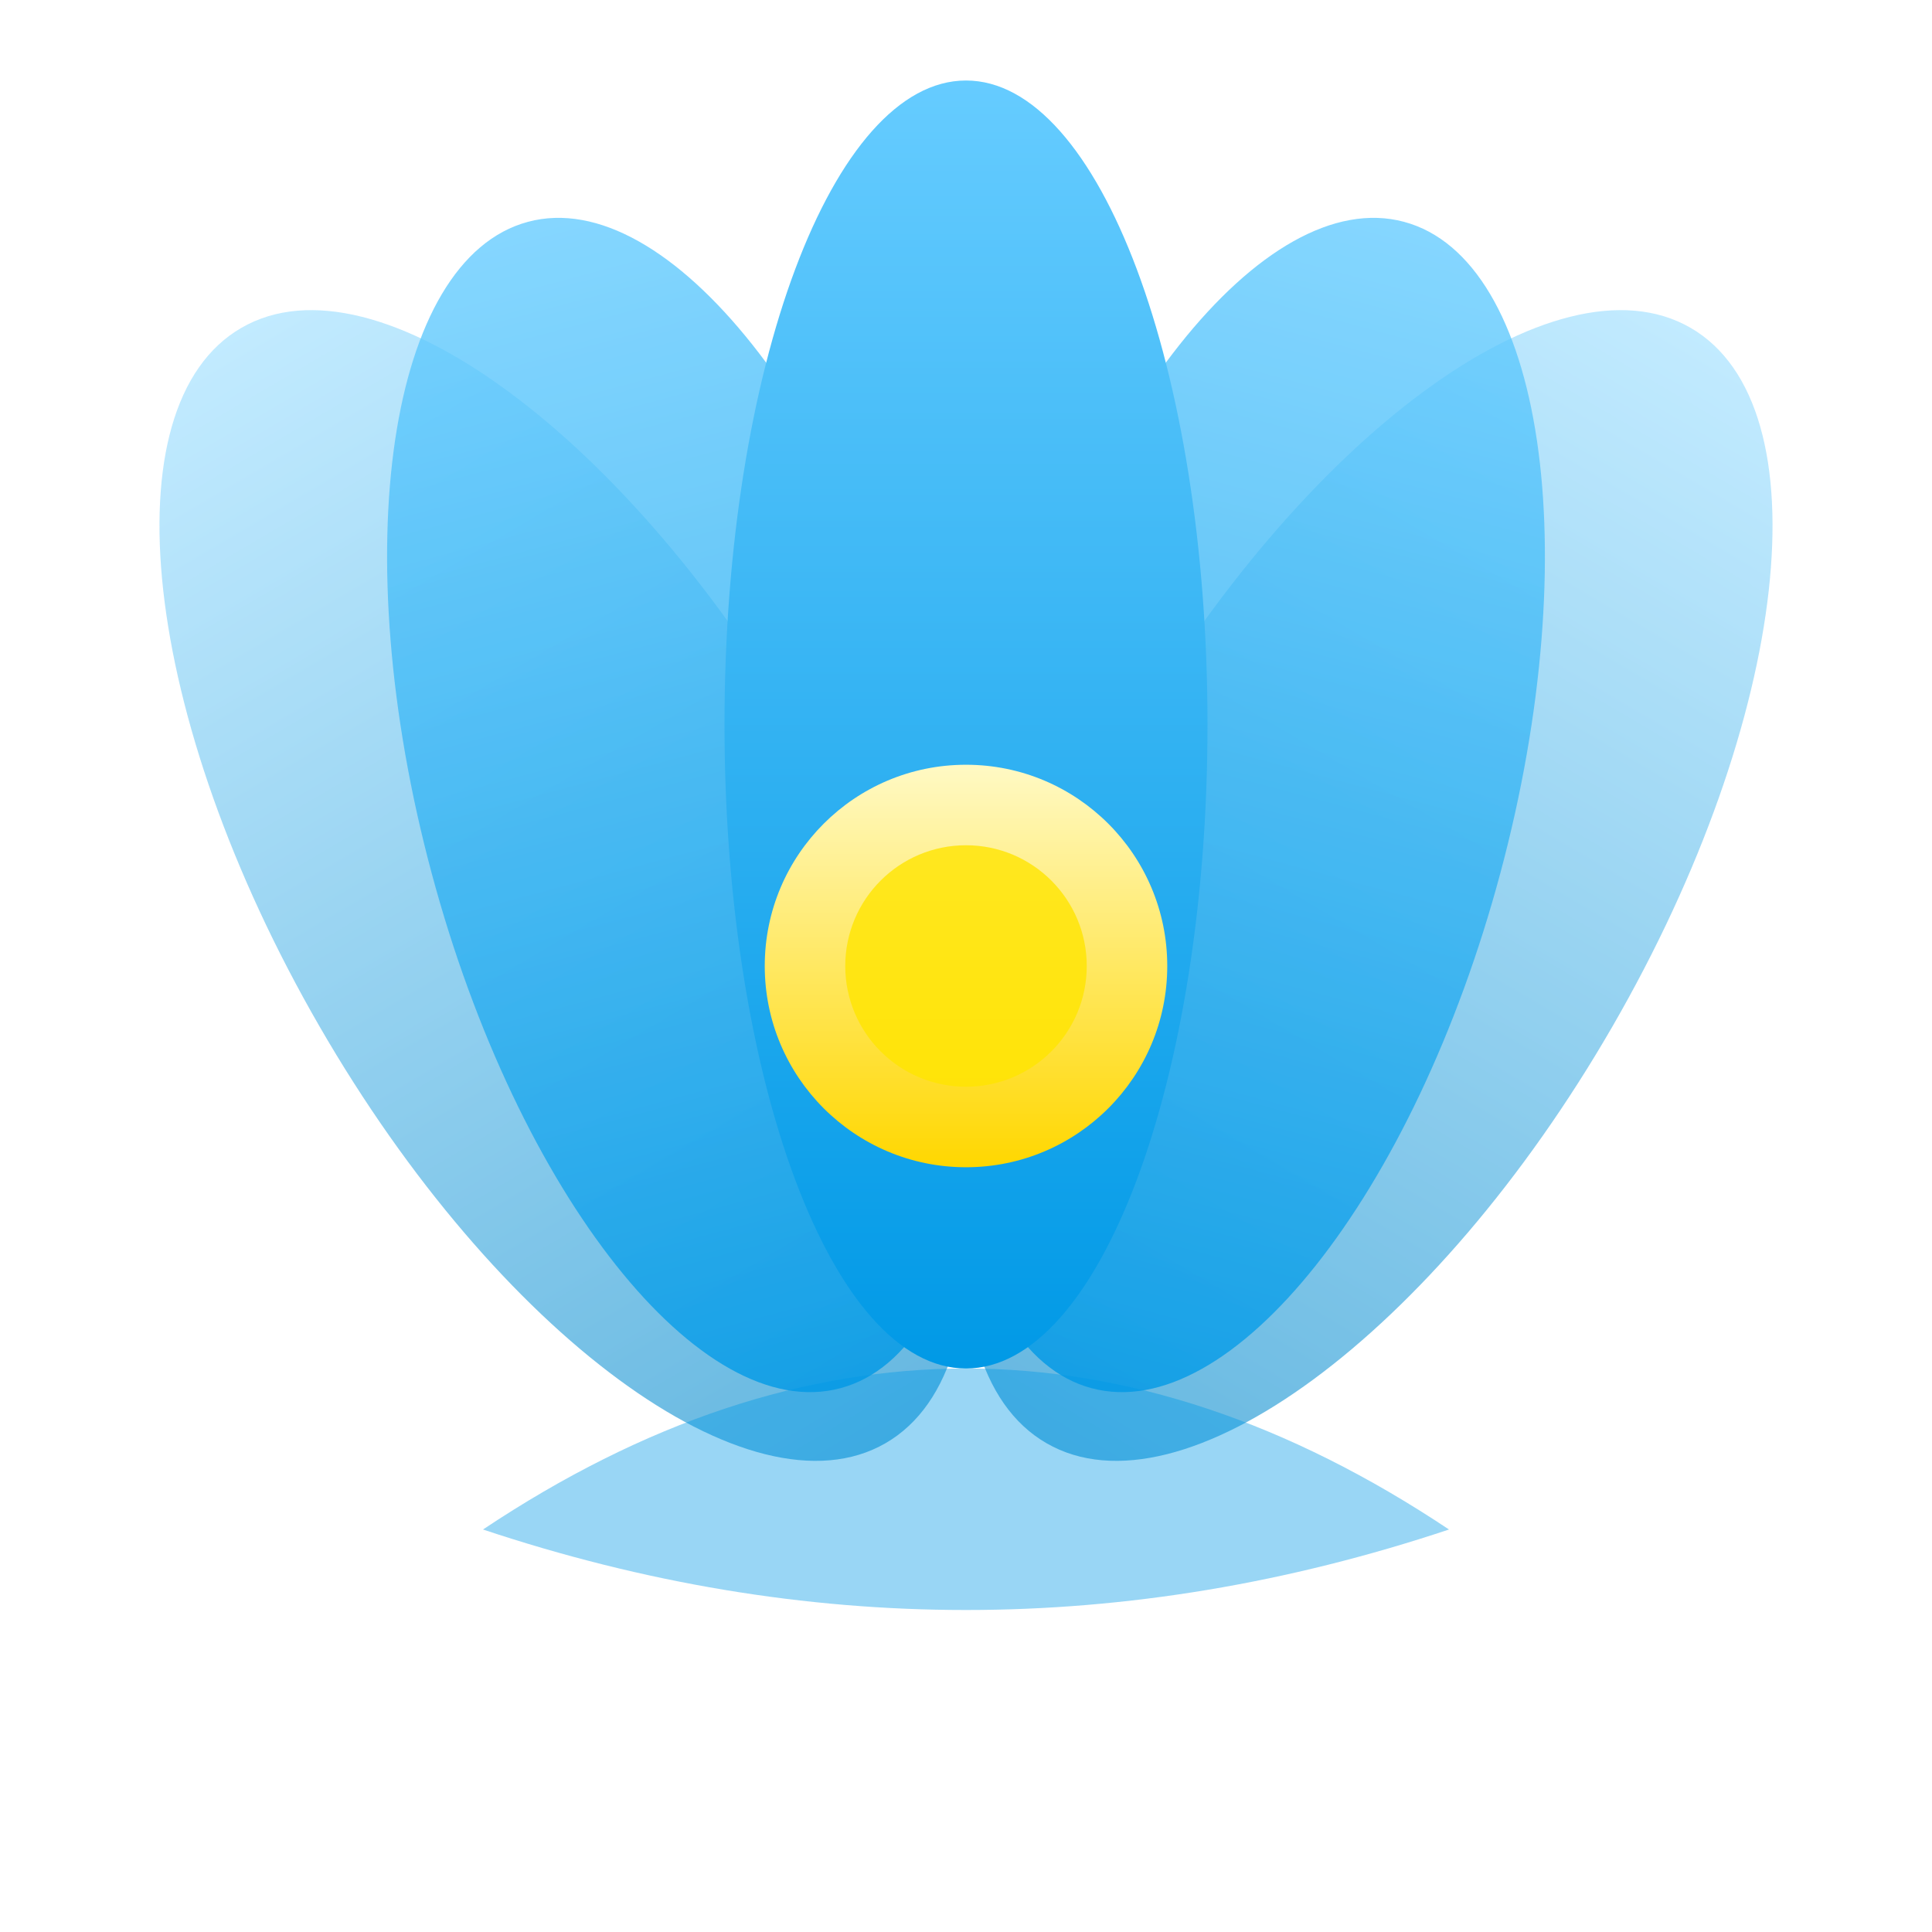
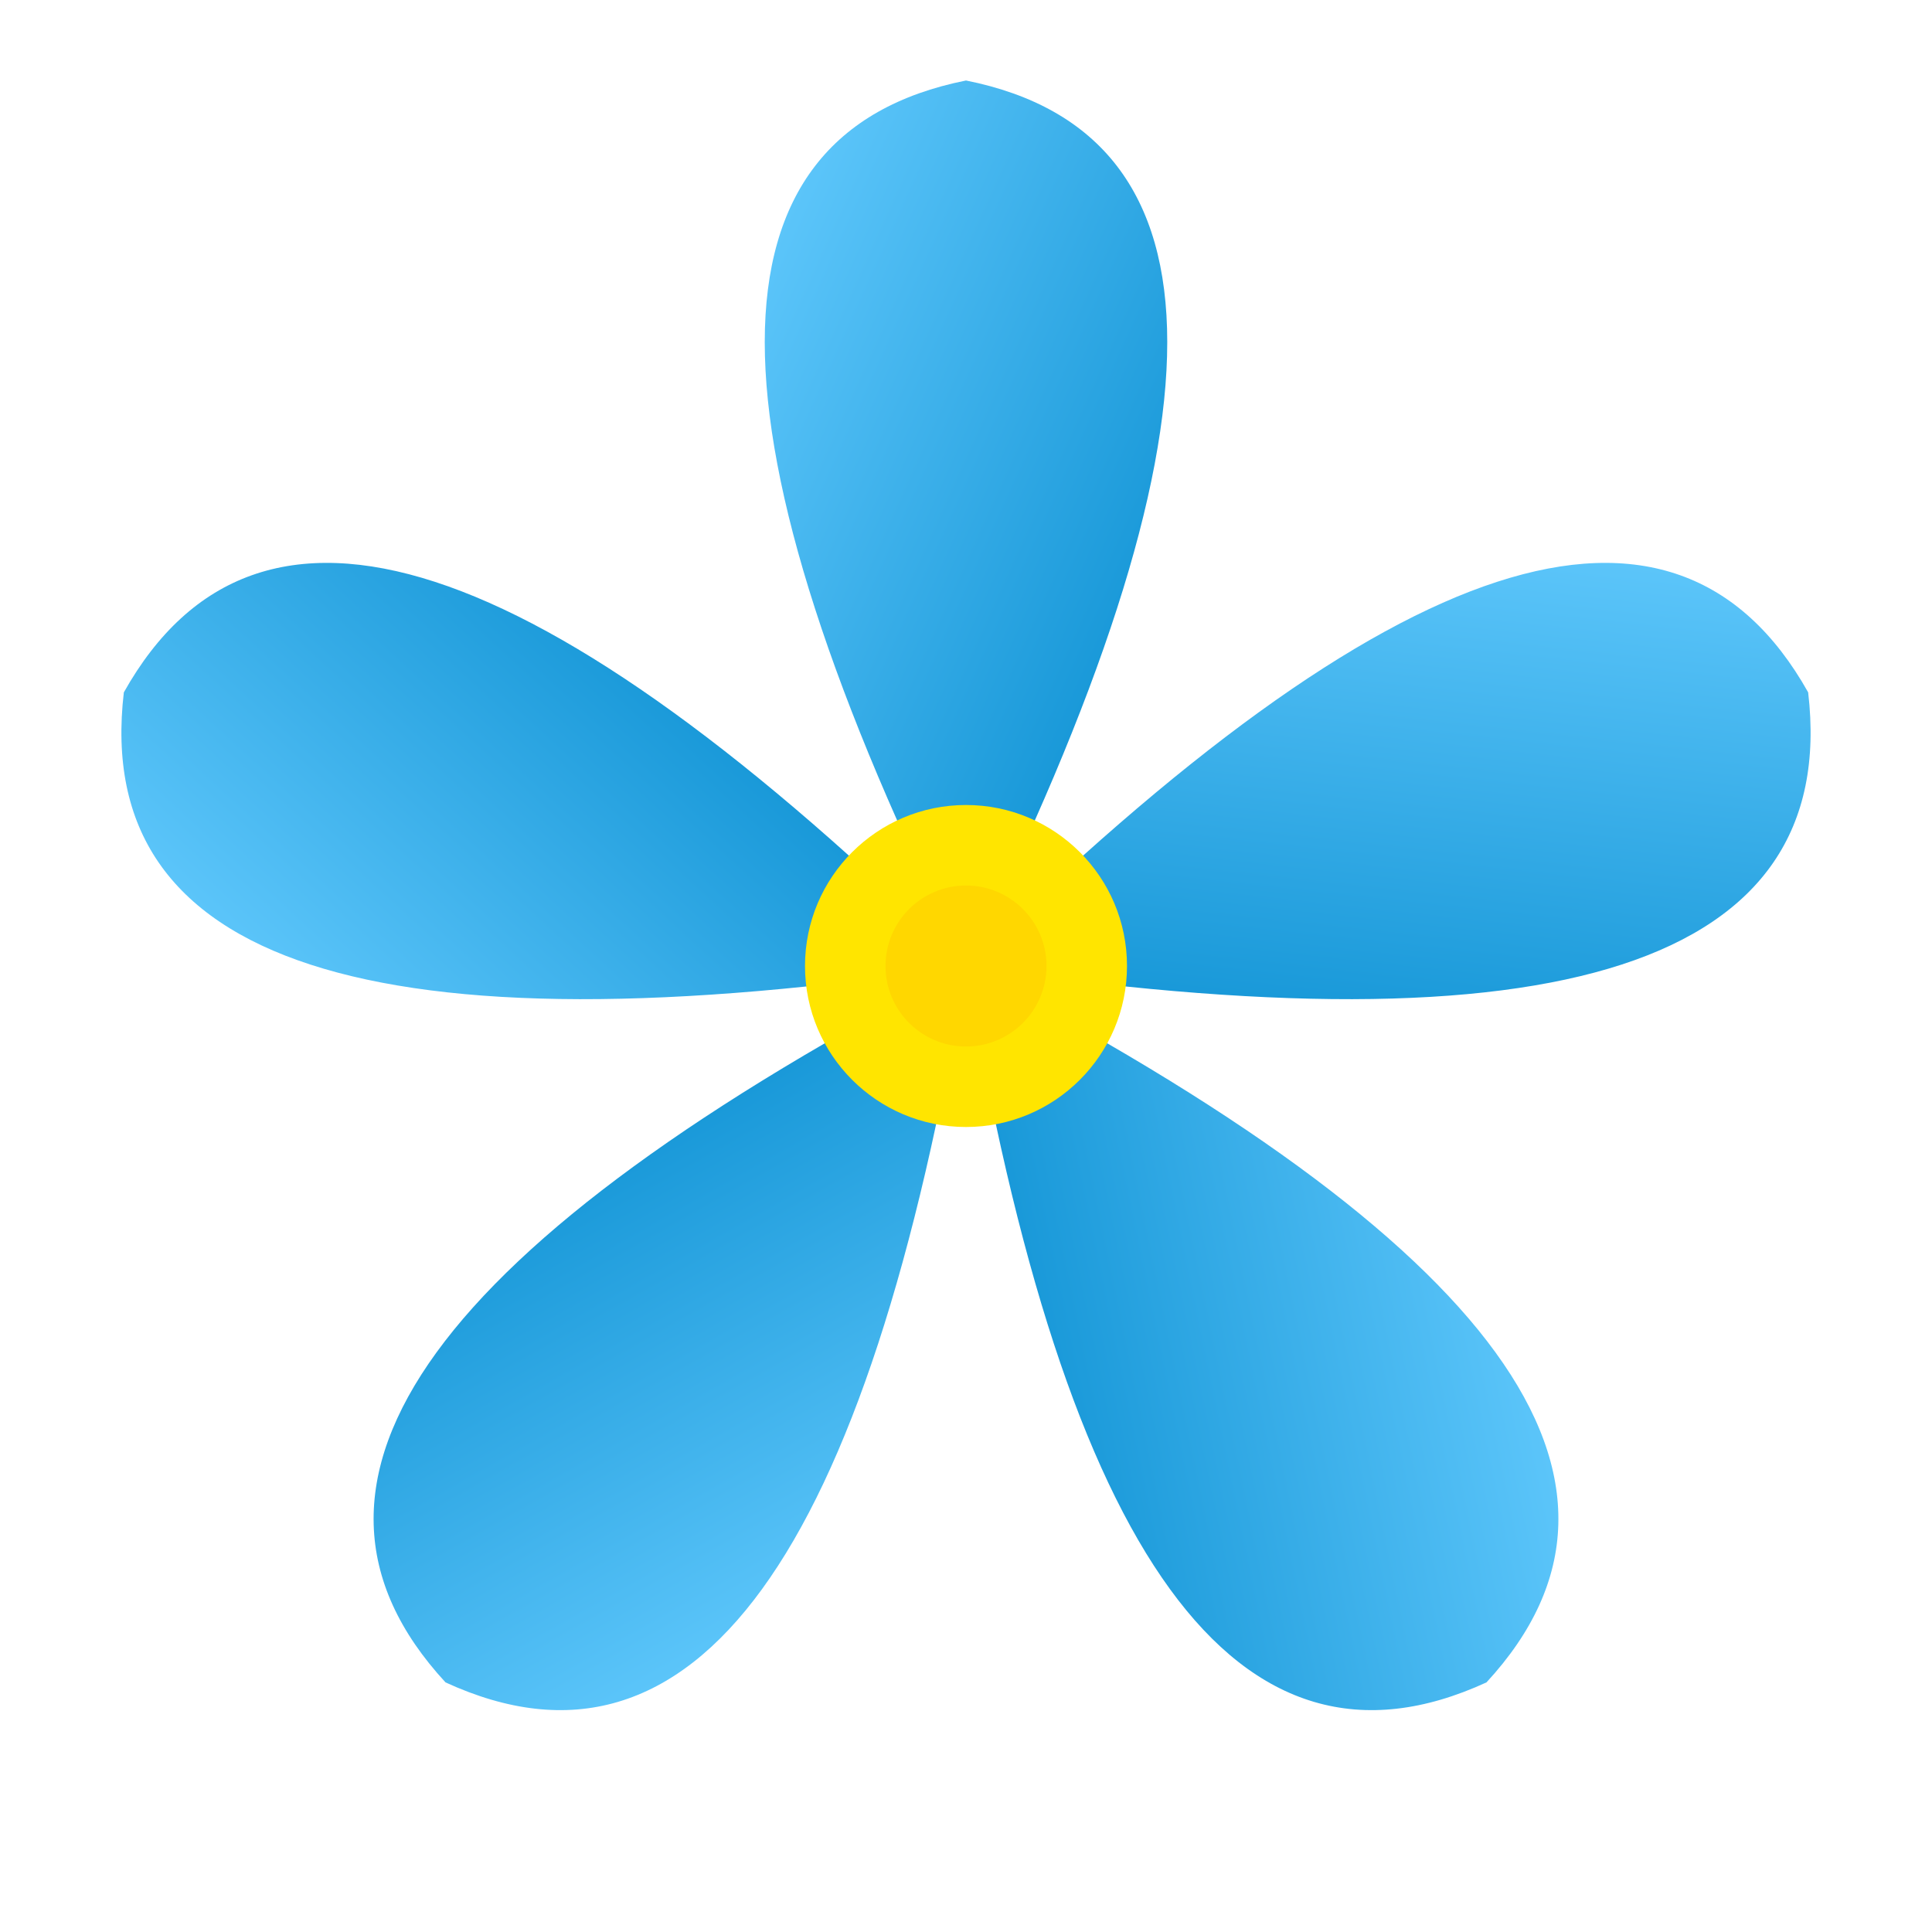
- <svg xmlns="http://www.w3.org/2000/svg" width="48" height="48" viewBox="0 0 48 48" fill="none">
+ <svg xmlns="http://www.w3.org/2000/svg" width="48" height="48" viewBox="0 0 48 48">
  <defs>
-     <linearGradient id="petalGrad" x1="0" y1="0" x2="0" y2="1">
-       <stop offset="0%" stop-color="#66CCFF" />
-       <stop offset="100%" stop-color="#0099E6" />
-     </linearGradient>
-     <linearGradient id="petalSideGrad" x1="0" y1="0" x2="0" y2="1">
-       <stop offset="0%" stop-color="#99DDFF" />
-       <stop offset="100%" stop-color="#0088CC" />
-     </linearGradient>
-     <linearGradient id="centerGrad" x1="0" y1="0" x2="0" y2="1">
-       <stop offset="0%" stop-color="#FFF9C4" />
-       <stop offset="100%" stop-color="#FFD700" />
+     <linearGradient id="petal-grad" x1="0%" y1="0%" x2="100%" y2="100%">
+       <stop offset="0%" style="stop-color:#66CCFF;stop-opacity:1" />
+       <stop offset="100%" style="stop-color:#0088CC;stop-opacity:1" />
    </linearGradient>
  </defs>
-   <ellipse cx="14" cy="22" rx="7" ry="16" transform="rotate(-30 14 22)" fill="url(#petalSideGrad)" opacity="0.6" />
-   <ellipse cx="34" cy="22" rx="7" ry="16" transform="rotate(30 34 22)" fill="url(#petalSideGrad)" opacity="0.6" />
-   <ellipse cx="17" cy="20" rx="6.5" ry="15" transform="rotate(-15 17 20)" fill="url(#petalGrad)" opacity="0.8" />
-   <ellipse cx="31" cy="20" rx="6.5" ry="15" transform="rotate(15 31 20)" fill="url(#petalGrad)" opacity="0.8" />
-   <ellipse cx="24" cy="18" rx="6" ry="16" fill="url(#petalGrad)" />
-   <circle cx="24" cy="24" r="5" fill="url(#centerGrad)" />
-   <circle cx="24" cy="24" r="3" fill="#FFE500" opacity="0.8" />
-   <path d="M12 38 Q24 30 36 38 Q24 42 12 38Z" fill="#0099E6" opacity="0.4" />
+   <g transform="translate(24, 24)">
+     <path d="M0,0 Q-10,-20 0,-22 Q10,-20 0,0" fill="url(#petal-grad)" transform="rotate(0)" />
+     <path d="M0,0 Q-10,-20 0,-22 Q10,-20 0,0" fill="url(#petal-grad)" transform="rotate(72)" />
+     <path d="M0,0 Q-10,-20 0,-22 Q10,-20 0,0" fill="url(#petal-grad)" transform="rotate(144)" />
+     <path d="M0,0 Q-10,-20 0,-22 Q10,-20 0,0" fill="url(#petal-grad)" transform="rotate(216)" />
+     <path d="M0,0 Q-10,-20 0,-22 Q10,-20 0,0" fill="url(#petal-grad)" transform="rotate(288)" />
+     <circle cx="0" cy="0" r="4" fill="#FFE500" />
+     <circle cx="0" cy="0" r="2" fill="#FFD700" />
+   </g>
</svg>
